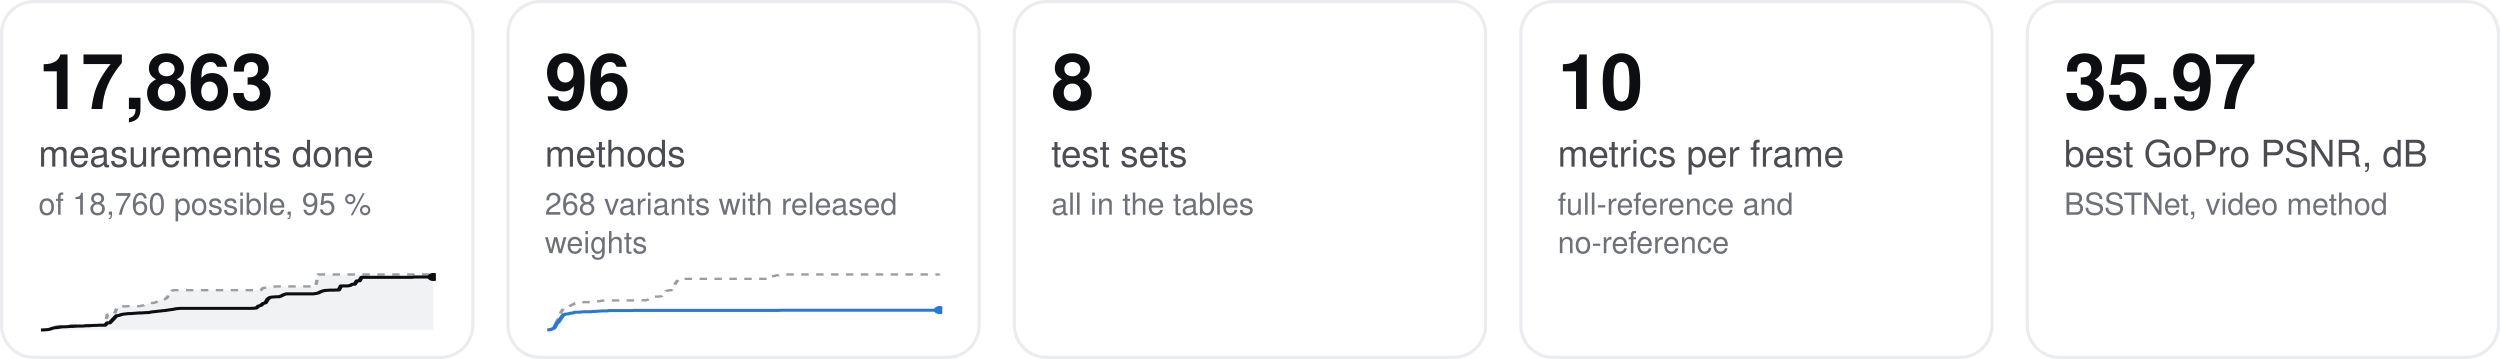
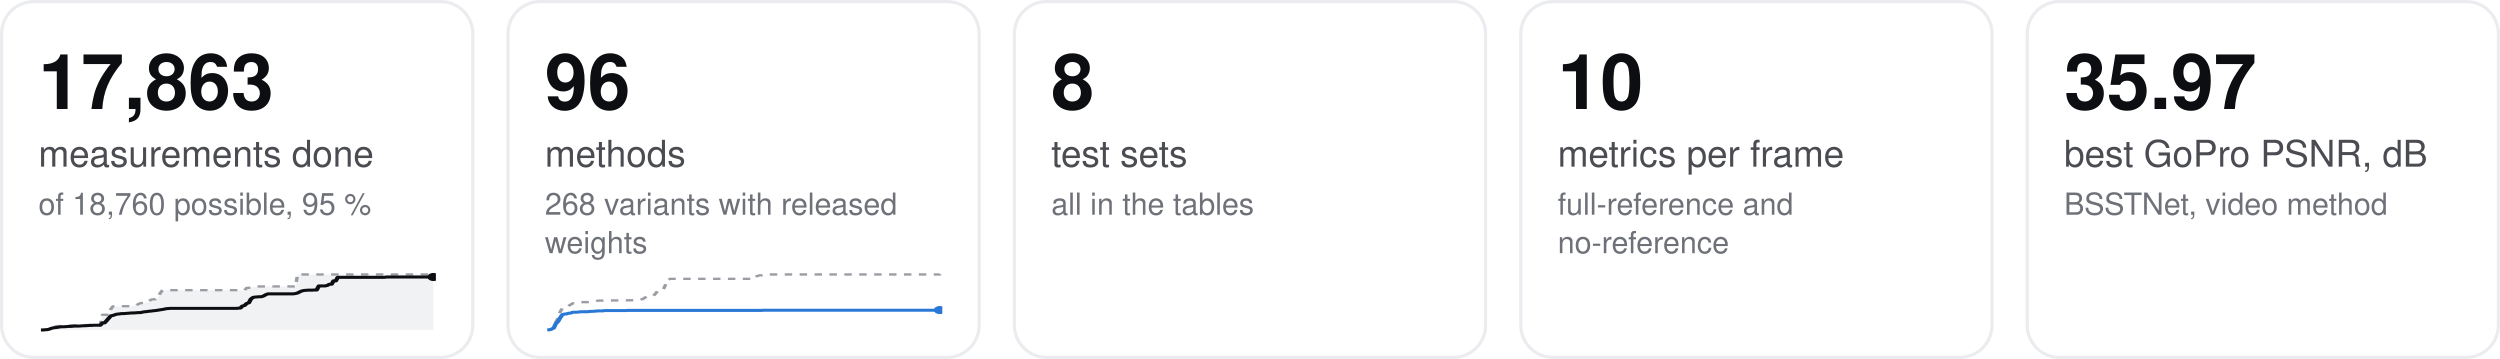
<svg xmlns="http://www.w3.org/2000/svg" viewBox="0 0 780 112" role="img" aria-label="17,863 of 18,760 measurements done; 96 methods, 268 variants" font-family="Geologica, -apple-system, 'Segoe UI', Helvetica, Arial, sans-serif">
  <g transform="translate(0 0)">
    <rect x=".5" y=".5" width="147" height="111" rx="10" fill="none" style="stroke:#ebecef" />
    <text x="12" y="34" font-size="24" font-weight="600" style="fill:#0d0e11">17,863</text>
    <text x="12" y="52" font-size="11.5" style="fill:#4a4c52">measurements done</text>
    <text x="12" y="67" font-size="9.5" style="fill:#6e7178">of 18,760 possible, 95 %</text>
    <g transform="translate(12 84)">
      <svg width="124" height="20" viewBox="0 0 160 38" preserveAspectRatio="none" aria-hidden="true">
-         <polygon points="1.0,36.0 1.0,36.0 1.9,36.0 2.8,35.9 3.8,35.8 4.7,35.2 5.6,34.8 6.5,34.2 7.5,33.8 8.4,33.7 9.3,33.7 10.2,33.6 11.1,33.4 12.1,33.3 13.0,33.3 13.9,33.3 14.8,33.2 15.8,33.2 16.7,33.2 17.6,33.2 18.5,33.2 19.4,33.2 20.4,33.1 21.3,33.1 22.2,33.1 23.1,33.0 24.1,33.0 25.0,33.0 25.9,33.0 26.8,33.0 27.7,27.0 28.7,27.0 29.6,27.0 30.5,27.0 31.4,23.4 32.4,22.0 33.3,22.0 34.2,22.0 35.1,22.0 36.0,21.9 37.0,21.9 37.9,21.9 38.8,21.9 39.7,21.9 40.6,21.9 41.6,21.6 42.5,21.3 43.4,20.6 44.3,20.1 45.3,20.0 46.2,20.0 47.1,19.7 48.0,18.9 48.9,18.0 49.9,17.8 50.8,17.8 51.7,17.0 52.6,14.7 53.6,12.8 54.5,12.4 55.4,12.4 56.3,12.4 57.2,12.4 58.2,12.4 59.1,12.4 60.0,12.4 60.9,12.4 61.9,12.4 62.8,12.4 63.7,12.4 64.6,12.4 65.5,12.4 66.5,12.4 67.4,12.4 68.3,12.4 69.2,12.4 70.2,12.4 71.1,12.4 72.0,12.4 72.9,12.4 73.8,12.4 74.8,12.4 75.7,12.4 76.6,12.4 77.5,12.4 78.5,12.4 79.4,12.4 80.3,12.4 81.2,12.4 82.1,12.4 83.1,12.4 84.0,12.4 84.9,12.4 85.8,12.4 86.8,12.4 87.7,12.4 88.6,12.4 89.5,12.4 90.4,11.1 91.4,11.0 92.3,11.0 93.2,10.6 94.1,10.6 95.1,10.3 96.0,10.2 96.9,10.2 97.8,10.2 98.7,10.2 99.7,10.2 100.6,10.2 101.5,10.2 102.4,10.2 103.4,10.2 104.3,10.2 105.2,10.2 106.1,10.2 107.0,10.2 108.0,10.2 108.9,10.2 109.8,10.2 110.7,10.2 111.6,10.2 112.6,3.1 113.5,3.1 114.4,3.1 115.3,3.1 116.3,3.1 117.2,3.1 118.1,3.1 119.0,3.1 119.9,3.1 120.9,3.1 121.8,3.1 122.7,3.1 123.6,3.1 124.6,3.1 125.5,3.1 126.4,3.1 127.3,3.1 128.2,3.1 129.2,3.1 130.1,3.1 131.0,3.1 131.9,3.1 132.9,3.1 133.8,3.1 134.7,3.1 135.6,3.1 136.5,3.1 137.5,3.1 138.4,3.1 139.3,3.1 140.2,3.1 141.2,3.1 142.1,3.1 143.0,3.1 143.9,3.1 144.8,3.1 145.8,3.1 146.7,3.1 147.6,3.1 148.5,3.1 149.5,3.1 150.4,3.1 151.3,3.1 152.2,3.1 153.1,3.1 154.1,3.1 155.0,3.1 155.9,3.1 156.8,3.1 157.8,3.1 158.7,3.1 159.0,3.0 159.0,36.0" style="fill:#f1f2f4" />
-         <polyline points="1.0,36.0 1.9,36.0 2.8,35.9 3.8,35.8 4.7,35.2 5.6,34.8 6.5,34.2 7.5,33.8 8.4,33.7 9.3,33.7 10.2,33.6 11.1,33.4 12.1,33.3 13.0,33.3 13.9,33.3 14.8,33.2 15.8,33.2 16.7,33.2 17.6,33.2 18.5,33.2 19.4,33.2 20.4,33.1 21.3,33.1 22.2,33.1 23.1,33.0 24.1,33.0 25.0,33.0 25.9,33.0 26.8,33.0 27.7,27.0 28.7,27.0 29.6,27.0 30.5,27.0 31.4,23.4 32.4,22.0 33.3,22.0 34.2,22.0 35.1,22.0 36.0,21.9 37.0,21.9 37.9,21.9 38.8,21.9 39.7,21.9 40.6,21.9 41.6,21.6 42.5,21.3 43.4,20.6 44.3,20.1 45.3,20.0 46.2,20.0 47.1,19.7 48.0,18.9 48.9,18.0 49.9,17.8 50.8,17.8 51.7,17.0 52.6,14.7 53.6,12.8 54.5,12.4 55.4,12.4 56.3,12.4 57.2,12.4 58.2,12.4 59.1,12.4 60.0,12.4 60.9,12.4 61.9,12.4 62.8,12.4 63.7,12.4 64.6,12.4 65.5,12.4 66.5,12.4 67.4,12.4 68.3,12.4 69.2,12.4 70.2,12.4 71.1,12.4 72.0,12.4 72.9,12.4 73.8,12.4 74.8,12.4 75.7,12.4 76.6,12.4 77.5,12.4 78.5,12.4 79.4,12.4 80.3,12.4 81.2,12.4 82.1,12.4 83.1,12.4 84.0,12.4 84.9,12.4 85.8,12.4 86.8,12.4 87.7,12.4 88.6,12.4 89.5,12.4 90.4,11.1 91.4,11.0 92.3,11.0 93.2,10.6 94.1,10.6 95.1,10.3 96.0,10.2 96.9,10.2 97.8,10.2 98.7,10.2 99.7,10.2 100.6,10.2 101.5,10.2 102.4,10.2 103.4,10.2 104.3,10.2 105.2,10.2 106.1,10.2 107.0,10.2 108.0,10.2 108.9,10.2 109.8,10.2 110.7,10.2 111.6,10.2 112.6,3.1 113.5,3.1 114.4,3.1 115.3,3.1 116.3,3.1 117.2,3.1 118.1,3.1 119.0,3.1 119.9,3.1 120.9,3.1 121.8,3.1 122.7,3.1 123.6,3.1 124.6,3.1 125.5,3.1 126.4,3.1 127.3,3.1 128.2,3.1 129.2,3.1 130.1,3.1 131.0,3.1 131.9,3.1 132.9,3.1 133.8,3.1 134.7,3.1 135.6,3.1 136.5,3.1 137.5,3.1 138.4,3.1 139.3,3.1 140.2,3.1 141.2,3.1 142.1,3.1 143.0,3.1 143.9,3.1 144.8,3.1 145.8,3.1 146.7,3.1 147.6,3.1 148.5,3.1 149.5,3.1 150.4,3.1 151.3,3.1 152.2,3.1 153.1,3.1 154.1,3.1 155.0,3.1 155.9,3.1 156.8,3.1 157.8,3.1 158.7,3.1 159.0,3.0" fill="none" style="stroke:#9a9da4" stroke-width="1.4" stroke-linejoin="round" stroke-dasharray="3 3" />
-         <polyline points="1.0,36.0 1.9,36.0 2.8,35.9 3.8,35.8 4.7,35.5 5.6,35.0 6.5,34.7 7.5,34.6 8.4,34.4 9.3,34.2 10.2,34.1 11.1,34.1 12.1,34.0 13.0,33.9 13.9,33.9 14.8,33.8 15.8,33.7 16.7,33.7 17.6,33.7 18.5,33.6 19.4,33.5 20.4,33.5 21.3,33.4 22.2,33.3 23.1,33.3 24.1,33.2 25.0,33.2 25.9,33.2 26.8,33.2 27.7,31.8 28.7,31.8 29.6,30.4 30.5,29.0 31.4,27.6 32.4,27.4 33.3,26.9 34.2,26.6 35.1,26.5 36.0,26.3 37.0,26.3 37.9,26.2 38.8,26.1 39.7,26.0 40.6,25.9 41.6,25.9 42.5,25.8 43.4,25.7 44.3,25.7 45.3,25.4 46.2,25.2 47.1,25.1 48.0,24.9 48.9,24.8 49.9,24.6 50.8,24.5 51.7,24.3 52.6,24.1 53.6,23.9 54.5,23.7 55.4,23.4 56.3,23.3 57.2,23.2 58.2,23.2 59.1,23.2 60.0,23.2 60.9,23.2 61.9,23.2 62.8,23.2 63.7,23.2 64.6,23.2 65.5,23.2 66.5,23.2 67.4,23.2 68.3,23.2 69.2,23.2 70.2,23.2 71.1,23.2 72.0,23.2 72.9,23.2 73.8,23.2 74.8,23.2 75.7,23.2 76.6,23.2 77.5,23.2 78.5,23.2 79.4,23.2 80.3,23.2 81.2,23.2 82.1,23.2 83.1,23.2 84.0,23.2 84.9,23.2 85.8,23.2 86.8,23.1 87.7,23.0 88.6,21.8 89.5,21.5 90.4,20.3 91.4,19.9 92.3,17.7 93.2,16.7 94.1,16.5 95.1,16.4 96.0,16.3 96.9,16.3 97.8,15.8 98.7,15.1 99.7,14.6 100.6,14.6 101.5,14.6 102.4,14.6 103.4,14.6 104.3,14.6 105.2,14.6 106.1,14.6 107.0,14.6 108.0,14.6 108.9,14.6 109.8,14.6 110.7,14.6 111.6,14.4 112.6,14.1 113.5,13.4 114.4,12.9 115.3,12.6 116.3,12.5 117.2,12.4 118.1,12.4 119.0,12.4 119.9,12.3 120.9,12.3 121.8,9.9 122.7,9.9 123.6,9.9 124.6,9.9 125.5,9.6 126.4,8.9 127.3,8.9 128.2,6.9 129.2,6.9 130.1,4.8 131.0,4.8 131.9,4.8 132.9,4.8 133.8,4.8 134.7,4.8 135.6,4.8 136.5,4.8 137.5,4.8 138.4,4.8 139.3,4.8 140.2,4.8 141.2,4.8 142.1,4.8 143.0,4.8 143.9,4.8 144.8,4.8 145.8,4.8 146.7,4.8 147.6,4.8 148.5,4.8 149.5,4.8 150.4,4.8 151.3,4.6 152.2,4.6 153.1,4.6 154.1,4.6 155.0,4.6 155.9,4.6 156.8,4.6 157.8,4.6 158.7,4.6 159.0,4.6" fill="none" style="stroke:#0d0e11" stroke-width="1.8" stroke-linejoin="round" />
+         <polygon points="1.0,36.0 1.0,36.0 1.9,36.0 2.7,35.9 3.6,35.8 4.4,35.2 5.3,34.8 6.1,34.2 7.0,33.8 7.8,33.7 8.7,33.7 9.5,33.6 10.4,33.4 11.2,33.3 12.1,33.3 13.0,33.3 13.8,33.2 14.7,33.2 15.5,33.2 16.4,33.2 17.2,33.2 18.1,33.2 18.9,33.1 19.8,33.1 20.6,33.1 21.5,33.0 22.3,33.0 23.2,33.0 24.1,33.0 24.9,33.0 25.8,27.0 26.6,27.0 27.5,27.0 28.3,27.0 29.2,23.4 30.0,22.0 30.9,22.0 31.7,22.0 32.6,22.0 33.4,21.9 34.3,21.9 35.2,21.9 36.0,21.9 36.9,21.9 37.7,21.9 38.6,21.6 39.4,21.3 40.3,20.6 41.1,20.1 42.0,20.0 42.8,20.0 43.7,19.7 44.5,18.9 45.4,18.0 46.3,17.8 47.1,17.8 48.0,17.0 48.8,14.7 49.7,12.8 50.5,12.4 51.4,12.4 52.2,12.4 53.1,12.4 53.9,12.4 54.8,12.4 55.6,12.4 56.5,12.4 57.4,12.4 58.2,12.4 59.1,12.4 59.9,12.4 60.8,12.4 61.6,12.4 62.5,12.4 63.3,12.4 64.2,12.4 65.0,12.4 65.9,12.4 66.7,12.4 67.6,12.4 68.5,12.4 69.3,12.4 70.2,12.4 71.0,12.4 71.9,12.4 72.7,12.4 73.6,12.4 74.4,12.4 75.3,12.4 76.1,12.4 77.0,12.4 77.8,12.4 78.7,12.4 79.6,12.4 80.4,12.4 81.3,12.4 82.1,12.4 83.0,12.4 83.8,11.1 84.7,11.0 85.5,11.0 86.4,10.6 87.2,10.6 88.1,10.3 88.9,10.2 89.8,10.2 90.7,10.2 91.5,10.2 92.4,10.2 93.2,10.2 94.1,10.2 94.9,10.2 95.8,10.2 96.6,10.2 97.5,10.2 98.3,10.2 99.2,10.2 100.0,10.2 100.9,10.2 101.8,10.2 102.6,10.2 103.5,10.2 104.3,3.1 105.2,3.1 106.0,3.1 106.9,3.1 107.7,3.1 108.6,3.1 109.4,3.1 110.3,3.1 111.1,3.1 112.0,3.1 112.9,3.1 113.7,3.1 114.6,3.1 115.4,3.1 116.3,3.1 117.1,3.1 118.0,3.1 118.8,3.1 119.7,3.1 120.5,3.1 121.4,3.1 122.2,3.1 123.1,3.1 124.0,3.1 124.8,3.1 125.7,3.1 126.5,3.1 127.4,3.1 128.2,3.1 129.1,3.1 129.9,3.1 130.8,3.1 131.6,3.1 132.5,3.1 133.3,3.1 134.2,3.1 135.1,3.1 135.9,3.1 136.8,3.1 137.6,3.1 138.5,3.1 139.3,3.1 140.2,3.1 141.0,3.1 141.9,3.1 142.7,3.1 143.6,3.1 144.4,3.1 145.3,3.1 146.2,3.1 147.0,3.1 147.9,3.1 148.7,3.1 149.6,3.1 150.4,3.1 151.3,3.1 152.1,3.1 153.0,3.1 153.8,3.1 154.7,3.1 155.6,3.1 156.4,3.1 157.3,3.1 158.1,3.1 159.0,3.1 159.0,3.0 159.0,36.0" style="fill:#f1f2f4" />
+         <polyline points="1.0,36.0 1.9,36.0 2.7,35.9 3.6,35.8 4.4,35.2 5.3,34.8 6.1,34.2 7.0,33.8 7.8,33.7 8.7,33.7 9.5,33.6 10.4,33.4 11.2,33.3 12.1,33.3 13.0,33.3 13.8,33.2 14.7,33.2 15.5,33.2 16.4,33.2 17.2,33.2 18.1,33.2 18.9,33.1 19.8,33.1 20.6,33.1 21.5,33.0 22.3,33.0 23.2,33.0 24.1,33.0 24.9,33.0 25.8,27.0 26.6,27.0 27.5,27.0 28.3,27.0 29.2,23.4 30.0,22.0 30.9,22.0 31.7,22.0 32.6,22.0 33.4,21.9 34.3,21.9 35.2,21.9 36.0,21.9 36.9,21.9 37.7,21.9 38.6,21.6 39.4,21.3 40.3,20.6 41.1,20.1 42.0,20.0 42.8,20.0 43.7,19.7 44.5,18.9 45.4,18.0 46.3,17.8 47.1,17.8 48.0,17.0 48.8,14.7 49.7,12.8 50.5,12.4 51.4,12.4 52.2,12.4 53.1,12.4 53.9,12.4 54.8,12.4 55.6,12.4 56.5,12.4 57.4,12.4 58.2,12.4 59.1,12.4 59.9,12.4 60.8,12.4 61.6,12.4 62.5,12.4 63.3,12.4 64.2,12.4 65.0,12.4 65.9,12.4 66.7,12.4 67.6,12.4 68.5,12.4 69.3,12.4 70.2,12.4 71.0,12.4 71.9,12.4 72.7,12.4 73.6,12.4 74.4,12.4 75.3,12.4 76.1,12.4 77.0,12.4 77.8,12.4 78.7,12.4 79.6,12.4 80.4,12.4 81.3,12.4 82.1,12.4 83.0,12.4 83.8,11.1 84.7,11.0 85.5,11.0 86.4,10.6 87.2,10.6 88.1,10.3 88.9,10.2 89.8,10.2 90.7,10.2 91.5,10.2 92.4,10.2 93.2,10.2 94.1,10.2 94.9,10.2 95.8,10.2 96.6,10.2 97.5,10.2 98.3,10.2 99.2,10.2 100.0,10.2 100.9,10.2 101.8,10.2 102.6,10.2 103.5,10.2 104.3,3.1 105.2,3.1 106.0,3.1 106.9,3.1 107.7,3.1 108.6,3.1 109.4,3.1 110.3,3.1 111.1,3.1 112.0,3.1 112.9,3.1 113.7,3.1 114.6,3.1 115.4,3.1 116.3,3.1 117.1,3.1 118.0,3.1 118.8,3.1 119.7,3.1 120.5,3.1 121.4,3.1 122.2,3.1 123.1,3.1 124.0,3.1 124.8,3.1 125.7,3.1 126.5,3.1 127.4,3.1 128.2,3.1 129.1,3.1 129.9,3.1 130.8,3.1 131.6,3.1 132.5,3.1 133.3,3.1 134.2,3.1 135.1,3.1 135.9,3.1 136.8,3.1 137.6,3.1 138.5,3.1 139.3,3.1 140.2,3.1 141.0,3.1 141.9,3.1 142.7,3.1 143.6,3.1 144.4,3.1 145.3,3.1 146.2,3.1 147.0,3.1 147.9,3.1 148.7,3.1 149.6,3.1 150.4,3.1 151.3,3.1 152.1,3.1 153.0,3.1 153.8,3.1 154.7,3.1 155.6,3.1 156.4,3.1 157.3,3.1 158.1,3.1 159.0,3.1 159.0,3.0" fill="none" style="stroke:#9a9da4" stroke-width="1.4" stroke-linejoin="round" stroke-dasharray="3 3" />
+         <polyline points="1.0,36.0 1.9,36.0 2.7,35.9 3.6,35.8 4.4,35.5 5.3,35.0 6.1,34.7 7.0,34.6 7.8,34.4 8.7,34.2 9.5,34.1 10.4,34.1 11.2,34.0 12.1,33.9 13.0,33.9 13.8,33.8 14.7,33.7 15.5,33.7 16.4,33.7 17.2,33.6 18.1,33.5 18.9,33.5 19.8,33.4 20.6,33.3 21.5,33.3 22.3,33.2 23.2,33.2 24.1,33.2 24.9,33.2 25.8,31.8 26.6,31.8 27.5,30.4 28.3,29.0 29.2,27.6 30.0,27.4 30.9,26.9 31.7,26.6 32.6,26.5 33.4,26.3 34.3,26.3 35.2,26.2 36.0,26.1 36.9,26.0 37.7,25.9 38.6,25.9 39.4,25.8 40.3,25.7 41.1,25.7 42.0,25.4 42.8,25.2 43.7,25.1 44.5,24.9 45.4,24.8 46.3,24.6 47.1,24.5 48.0,24.3 48.8,24.1 49.7,23.9 50.5,23.7 51.4,23.4 52.2,23.3 53.1,23.2 53.9,23.2 54.8,23.2 55.6,23.2 56.5,23.2 57.4,23.2 58.2,23.2 59.1,23.2 59.9,23.2 60.8,23.2 61.6,23.2 62.5,23.2 63.3,23.2 64.2,23.2 65.0,23.2 65.9,23.2 66.7,23.2 67.6,23.2 68.5,23.2 69.3,23.2 70.2,23.2 71.0,23.2 71.9,23.2 72.7,23.2 73.6,23.2 74.4,23.2 75.3,23.2 76.1,23.2 77.0,23.2 77.8,23.2 78.7,23.2 79.6,23.2 80.4,23.1 81.3,23.0 82.1,21.8 83.0,21.5 83.8,20.3 84.7,19.9 85.5,17.7 86.4,16.7 87.2,16.5 88.1,16.4 88.9,16.3 89.8,16.3 90.7,15.8 91.5,15.1 92.4,14.6 93.2,14.6 94.1,14.6 94.9,14.6 95.8,14.6 96.6,14.6 97.5,14.6 98.3,14.6 99.2,14.6 100.0,14.6 100.9,14.6 101.8,14.6 102.6,14.6 103.5,14.4 104.3,14.1 105.2,13.4 106.0,12.9 106.9,12.6 107.7,12.5 108.6,12.4 109.4,12.4 110.3,12.4 111.1,12.3 112.0,12.3 112.9,9.9 113.7,9.9 114.6,9.9 115.4,9.9 116.3,9.6 117.1,8.9 118.0,8.9 118.8,6.9 119.7,6.9 120.5,4.8 121.4,4.8 122.2,4.8 123.1,4.8 124.0,4.8 124.8,4.8 125.7,4.8 126.5,4.8 127.4,4.8 128.2,4.8 129.1,4.8 129.9,4.8 130.8,4.8 131.6,4.8 132.5,4.8 133.3,4.8 134.2,4.8 135.1,4.8 135.9,4.8 136.8,4.8 137.6,4.8 138.5,4.8 139.3,4.8 140.2,4.6 141.0,4.6 141.9,4.6 142.7,4.6 143.6,4.6 144.4,4.6 145.3,4.6 146.2,4.6 147.0,4.6 147.9,4.6 148.7,4.6 149.6,4.6 150.4,4.6 151.3,4.6 152.1,4.6 153.0,4.6 153.8,4.6 154.7,4.6 155.6,4.6 156.4,4.6 157.3,4.6 158.1,4.6 159.0,4.6 159.0,4.6" fill="none" style="stroke:#0d0e11" stroke-width="1.8" stroke-linejoin="round" />
        <circle cx="159.0" cy="4.6" r="2.4" style="fill:#0d0e11" />
      </svg>
    </g>
  </g>
  <g transform="translate(158 0)">
    <rect x=".5" y=".5" width="147" height="111" rx="10" fill="none" style="stroke:#ebecef" />
    <text x="12" y="34" font-size="24" font-weight="600" style="fill:#0d0e11">96</text>
    <text x="12" y="52" font-size="11.5" style="fill:#4a4c52">methods</text>
    <text x="12" y="67" font-size="9.5" style="fill:#6e7178">268 variants with released</text>
    <text x="12" y="79" font-size="9.5" style="fill:#6e7178">weights</text>
    <g transform="translate(12 84)">
      <svg width="124" height="20" viewBox="0 0 160 38" preserveAspectRatio="none" aria-hidden="true">
-         <polyline points="1.0,36.0 1.9,35.9 2.8,35.5 3.8,34.8 4.7,31.3 5.6,29.0 6.5,25.5 7.5,23.1 8.4,22.5 9.3,22.3 10.2,21.7 11.1,21.0 12.1,20.2 13.0,20.2 13.9,20.2 14.8,19.9 15.8,19.5 16.7,19.5 17.6,19.5 18.5,19.5 19.4,19.4 20.4,19.1 21.3,19.0 22.2,18.9 23.1,18.6 24.1,18.6 25.0,18.6 25.9,18.5 26.8,18.5 27.7,18.5 28.7,18.5 29.6,18.5 30.5,18.5 31.4,18.5 32.4,18.5 33.3,18.5 34.2,18.5 35.1,18.5 36.0,18.4 37.0,18.4 37.9,18.4 38.8,18.4 39.7,18.4 40.6,18.4 41.6,18.0 42.5,17.7 43.4,16.8 44.3,16.3 45.3,16.2 46.2,16.2 47.1,15.8 48.0,14.5 48.9,12.9 49.9,12.5 50.8,12.5 51.7,11.1 52.6,8.4 53.6,6.2 54.5,5.7 55.4,5.7 56.3,5.7 57.2,5.7 58.2,5.7 59.1,5.7 60.0,5.7 60.9,5.7 61.9,5.7 62.8,5.7 63.7,5.7 64.6,5.7 65.5,5.7 66.5,5.7 67.4,5.7 68.3,5.7 69.2,5.7 70.2,5.7 71.1,5.7 72.0,5.7 72.9,5.7 73.8,5.7 74.8,5.7 75.7,5.7 76.6,5.7 77.5,5.7 78.5,5.7 79.4,5.7 80.3,5.7 81.2,5.7 82.1,5.7 83.1,5.7 84.0,5.7 84.9,5.7 85.8,5.7 86.8,5.7 87.7,5.7 88.6,5.7 89.5,5.7 90.4,4.2 91.4,4.1 92.3,4.1 93.2,3.6 94.1,3.6 95.1,3.2 96.0,3.1 96.9,3.1 97.8,3.1 98.7,3.1 99.7,3.1 100.6,3.1 101.5,3.1 102.4,3.1 103.4,3.1 104.3,3.1 105.2,3.1 106.1,3.1 107.0,3.1 108.0,3.1 108.9,3.1 109.8,3.1 110.7,3.1 111.6,3.1 112.6,3.1 113.5,3.1 114.4,3.1 115.3,3.1 116.3,3.1 117.2,3.1 118.1,3.1 119.0,3.1 119.9,3.1 120.9,3.1 121.8,3.1 122.7,3.1 123.6,3.1 124.6,3.1 125.5,3.1 126.4,3.1 127.3,3.1 128.2,3.1 129.2,3.1 130.1,3.1 131.0,3.1 131.9,3.1 132.9,3.1 133.8,3.1 134.7,3.1 135.6,3.1 136.5,3.1 137.5,3.1 138.4,3.1 139.3,3.1 140.2,3.1 141.2,3.1 142.1,3.1 143.0,3.1 143.9,3.1 144.8,3.1 145.8,3.1 146.7,3.1 147.6,3.1 148.5,3.1 149.5,3.1 150.4,3.1 151.3,3.1 152.2,3.1 153.1,3.1 154.1,3.1 155.0,3.1 155.9,3.1 156.8,3.1 157.8,3.1 158.7,3.1 159.0,3.0" fill="none" style="stroke:#9a9da4" stroke-width="1.4" stroke-linejoin="round" stroke-dasharray="3 3" />
-         <polyline points="1.0,36.0 1.9,35.9 2.8,35.5 3.8,34.8 4.7,32.3 5.6,31.0 6.5,28.9 7.5,27.0 8.4,26.6 9.3,26.5 10.2,26.1 11.1,26.0 12.1,25.5 13.0,25.5 13.9,25.5 14.8,25.3 15.8,25.2 16.7,25.2 17.6,25.2 18.5,25.2 19.4,25.0 20.4,25.0 21.3,24.9 22.2,24.8 23.1,24.7 24.1,24.7 25.0,24.7 25.9,24.5 26.8,24.5 27.7,24.5 28.7,24.5 29.6,24.5 30.5,24.5 31.4,24.5 32.4,24.5 33.3,24.5 34.2,24.5 35.1,24.5 36.0,24.4 37.0,24.4 37.9,24.4 38.8,24.4 39.7,24.4 40.6,24.4 41.6,24.4 42.5,24.4 43.4,24.4 44.3,24.4 45.3,24.4 46.2,24.4 47.1,24.4 48.0,24.4 48.9,24.4 49.9,24.4 50.8,24.4 51.7,24.4 52.6,24.4 53.6,24.4 54.5,24.4 55.4,24.4 56.3,24.4 57.2,24.4 58.2,24.4 59.1,24.4 60.0,24.4 60.9,24.4 61.9,24.4 62.8,24.4 63.7,24.4 64.6,24.4 65.5,24.4 66.5,24.4 67.4,24.4 68.3,24.4 69.2,24.4 70.2,24.4 71.1,24.4 72.0,24.4 72.9,24.4 73.8,24.4 74.8,24.4 75.7,24.4 76.6,24.4 77.5,24.4 78.5,24.4 79.4,24.4 80.3,24.4 81.2,24.4 82.1,24.4 83.1,24.4 84.0,24.4 84.9,24.4 85.8,24.4 86.8,24.4 87.7,24.4 88.6,24.4 89.5,24.4 90.4,24.4 91.4,24.4 92.3,24.4 93.2,24.4 94.1,24.4 95.1,24.3 96.0,24.3 96.9,24.3 97.8,24.3 98.7,24.3 99.7,24.3 100.6,24.3 101.5,24.3 102.4,24.3 103.4,24.3 104.3,24.3 105.2,24.3 106.1,24.3 107.0,24.3 108.0,24.3 108.9,24.3 109.8,24.3 110.7,24.3 111.6,24.3 112.6,24.3 113.5,24.3 114.4,24.3 115.3,24.3 116.3,24.3 117.2,24.3 118.1,24.3 119.0,24.3 119.9,24.3 120.9,24.3 121.8,24.3 122.7,24.3 123.6,24.3 124.6,24.3 125.5,24.3 126.4,24.3 127.3,24.3 128.2,24.3 129.2,24.3 130.1,24.3 131.0,24.3 131.9,24.3 132.9,24.3 133.8,24.3 134.7,24.3 135.6,24.3 136.5,24.3 137.5,24.3 138.4,24.3 139.3,24.3 140.2,24.3 141.2,24.3 142.1,24.3 143.0,24.3 143.9,24.3 144.8,24.3 145.8,24.3 146.7,24.3 147.6,24.3 148.5,24.3 149.5,24.3 150.4,24.3 151.3,24.3 152.2,24.3 153.1,24.3 154.1,24.3 155.0,24.3 155.9,24.3 156.8,24.3 157.8,24.3 158.7,24.3 159.0,24.2" fill="none" style="stroke:#2a78d6" stroke-width="1.8" stroke-linejoin="round" />
+         <polyline points="1.0,36.0 1.9,35.9 2.7,35.5 3.6,34.8 4.4,31.3 5.3,29.0 6.1,25.5 7.0,23.1 7.8,22.5 8.7,22.3 9.5,21.7 10.4,21.0 11.2,20.2 12.1,20.2 13.0,20.2 13.8,19.9 14.7,19.5 15.5,19.5 16.4,19.5 17.2,19.5 18.1,19.4 18.9,19.1 19.8,19.0 20.6,18.9 21.5,18.6 22.3,18.6 23.2,18.6 24.1,18.5 24.9,18.5 25.8,18.5 26.6,18.5 27.5,18.5 28.3,18.5 29.2,18.5 30.0,18.5 30.9,18.5 31.7,18.5 32.6,18.5 33.4,18.4 34.3,18.4 35.2,18.4 36.0,18.4 36.9,18.4 37.7,18.4 38.6,18.0 39.4,17.7 40.3,16.8 41.1,16.3 42.0,16.2 42.8,16.2 43.7,15.8 44.5,14.5 45.4,12.9 46.3,12.5 47.1,12.5 48.0,11.1 48.8,8.4 49.7,6.2 50.5,5.7 51.4,5.7 52.2,5.7 53.1,5.7 53.9,5.7 54.8,5.7 55.6,5.7 56.5,5.7 57.4,5.7 58.2,5.7 59.1,5.7 59.9,5.7 60.8,5.7 61.6,5.7 62.5,5.7 63.3,5.7 64.2,5.7 65.0,5.7 65.9,5.7 66.7,5.7 67.6,5.7 68.5,5.7 69.3,5.7 70.2,5.7 71.0,5.7 71.9,5.7 72.7,5.7 73.6,5.7 74.4,5.7 75.3,5.7 76.1,5.7 77.0,5.7 77.8,5.7 78.7,5.7 79.6,5.7 80.4,5.7 81.3,5.7 82.1,5.7 83.0,5.7 83.8,4.2 84.7,4.1 85.5,4.1 86.4,3.6 87.2,3.6 88.1,3.2 88.9,3.1 89.8,3.1 90.7,3.1 91.5,3.1 92.4,3.1 93.2,3.1 94.1,3.1 94.9,3.1 95.8,3.1 96.6,3.1 97.5,3.1 98.3,3.1 99.2,3.1 100.0,3.1 100.9,3.1 101.8,3.1 102.6,3.1 103.5,3.1 104.3,3.1 105.2,3.1 106.0,3.1 106.9,3.1 107.7,3.1 108.6,3.1 109.4,3.1 110.3,3.1 111.1,3.1 112.0,3.1 112.9,3.1 113.7,3.1 114.6,3.1 115.4,3.1 116.3,3.1 117.1,3.1 118.0,3.1 118.8,3.1 119.7,3.1 120.5,3.1 121.4,3.1 122.2,3.1 123.1,3.1 124.0,3.1 124.8,3.1 125.7,3.1 126.5,3.1 127.4,3.1 128.2,3.1 129.1,3.1 129.9,3.1 130.8,3.1 131.6,3.1 132.5,3.1 133.3,3.1 134.2,3.1 135.1,3.1 135.9,3.1 136.8,3.1 137.6,3.1 138.5,3.1 139.3,3.1 140.2,3.1 141.0,3.1 141.9,3.1 142.7,3.1 143.6,3.1 144.4,3.1 145.3,3.1 146.2,3.1 147.0,3.1 147.9,3.1 148.7,3.1 149.6,3.1 150.4,3.1 151.3,3.1 152.1,3.1 153.0,3.1 153.8,3.1 154.7,3.1 155.6,3.1 156.4,3.1 157.3,3.1 158.1,3.1 159.0,3.1 159.0,3.0" fill="none" style="stroke:#9a9da4" stroke-width="1.4" stroke-linejoin="round" stroke-dasharray="3 3" />
+         <polyline points="1.0,36.0 1.9,35.9 2.7,35.5 3.6,34.8 4.4,32.3 5.3,31.0 6.1,28.9 7.0,27.0 7.8,26.6 8.7,26.5 9.5,26.1 10.4,26.0 11.2,25.5 12.1,25.5 13.0,25.5 13.8,25.3 14.7,25.2 15.5,25.2 16.4,25.2 17.2,25.2 18.1,25.0 18.9,25.0 19.8,24.9 20.6,24.8 21.5,24.7 22.3,24.7 23.2,24.7 24.1,24.5 24.9,24.5 25.8,24.5 26.6,24.5 27.5,24.5 28.3,24.5 29.2,24.5 30.0,24.5 30.9,24.5 31.7,24.5 32.6,24.5 33.4,24.4 34.3,24.4 35.2,24.4 36.0,24.4 36.9,24.4 37.7,24.4 38.6,24.4 39.4,24.4 40.3,24.4 41.1,24.4 42.0,24.4 42.8,24.4 43.7,24.4 44.5,24.4 45.4,24.4 46.3,24.4 47.1,24.4 48.0,24.4 48.8,24.4 49.7,24.4 50.5,24.4 51.4,24.4 52.2,24.4 53.1,24.4 53.9,24.4 54.8,24.4 55.6,24.4 56.5,24.4 57.4,24.4 58.2,24.4 59.1,24.4 59.9,24.4 60.8,24.4 61.6,24.4 62.5,24.4 63.3,24.4 64.2,24.4 65.0,24.4 65.9,24.4 66.7,24.4 67.6,24.4 68.5,24.4 69.3,24.4 70.2,24.4 71.0,24.4 71.9,24.4 72.7,24.4 73.6,24.4 74.4,24.4 75.3,24.4 76.1,24.4 77.0,24.4 77.8,24.4 78.7,24.4 79.6,24.4 80.4,24.4 81.3,24.4 82.1,24.4 83.0,24.4 83.8,24.4 84.7,24.4 85.5,24.4 86.4,24.4 87.2,24.4 88.1,24.3 88.9,24.3 89.8,24.3 90.7,24.3 91.5,24.3 92.4,24.3 93.2,24.3 94.1,24.3 94.9,24.3 95.8,24.3 96.6,24.3 97.5,24.3 98.3,24.3 99.2,24.3 100.0,24.3 100.9,24.3 101.8,24.3 102.6,24.3 103.5,24.3 104.3,24.3 105.2,24.3 106.0,24.3 106.9,24.3 107.7,24.3 108.6,24.3 109.4,24.3 110.3,24.3 111.1,24.3 112.0,24.3 112.9,24.3 113.7,24.3 114.6,24.3 115.4,24.3 116.3,24.3 117.1,24.3 118.0,24.3 118.8,24.3 119.7,24.3 120.5,24.3 121.4,24.3 122.2,24.3 123.1,24.3 124.0,24.3 124.8,24.3 125.7,24.3 126.5,24.3 127.4,24.3 128.2,24.3 129.1,24.3 129.9,24.3 130.8,24.3 131.6,24.3 132.5,24.3 133.3,24.3 134.2,24.3 135.1,24.3 135.9,24.3 136.8,24.3 137.6,24.3 138.5,24.3 139.3,24.3 140.2,24.3 141.0,24.3 141.9,24.3 142.7,24.3 143.6,24.3 144.4,24.3 145.3,24.3 146.2,24.3 147.0,24.3 147.9,24.3 148.7,24.3 149.6,24.3 150.4,24.3 151.3,24.3 152.1,24.3 153.0,24.3 153.8,24.3 154.7,24.3 155.6,24.3 156.4,24.3 157.3,24.3 158.1,24.3 159.0,24.3 159.0,24.2" fill="none" style="stroke:#2a78d6" stroke-width="1.8" stroke-linejoin="round" />
        <circle cx="159.0" cy="24.2" r="2.4" style="fill:#2a78d6" />
      </svg>
    </g>
  </g>
  <g transform="translate(316 0)">
    <rect x=".5" y=".5" width="147" height="111" rx="10" fill="none" style="stroke:#ebecef" />
    <text x="12" y="34" font-size="24" font-weight="600" style="fill:#0d0e11">8</text>
    <text x="12" y="52" font-size="11.5" style="fill:#4a4c52">test sets</text>
    <text x="12" y="67" font-size="9.5" style="fill:#6e7178">all in the tables</text>
  </g>
  <g transform="translate(474 0)">
    <rect x=".5" y=".5" width="147" height="111" rx="10" fill="none" style="stroke:#ebecef" />
    <text x="12" y="34" font-size="24" font-weight="600" style="fill:#0d0e11">10</text>
    <text x="12" y="52" font-size="11.5" style="fill:#4a4c52">metrics per frame</text>
    <text x="12" y="67" font-size="9.5" style="fill:#6e7178">full-reference and</text>
    <text x="12" y="79" font-size="9.5" style="fill:#6e7178">no-reference</text>
  </g>
  <g transform="translate(632 0)">
    <rect x=".5" y=".5" width="147" height="111" rx="10" fill="none" style="stroke:#ebecef" />
    <text x="12" y="34" font-size="24" font-weight="600" style="fill:#0d0e11">35.97</text>
    <text x="12" y="52" font-size="11.5" style="fill:#4a4c52">best GoPro PSNR, dB</text>
    <text x="12" y="67" font-size="9.5" style="fill:#6e7178">BSSTNet, video method</text>
  </g>
</svg>
